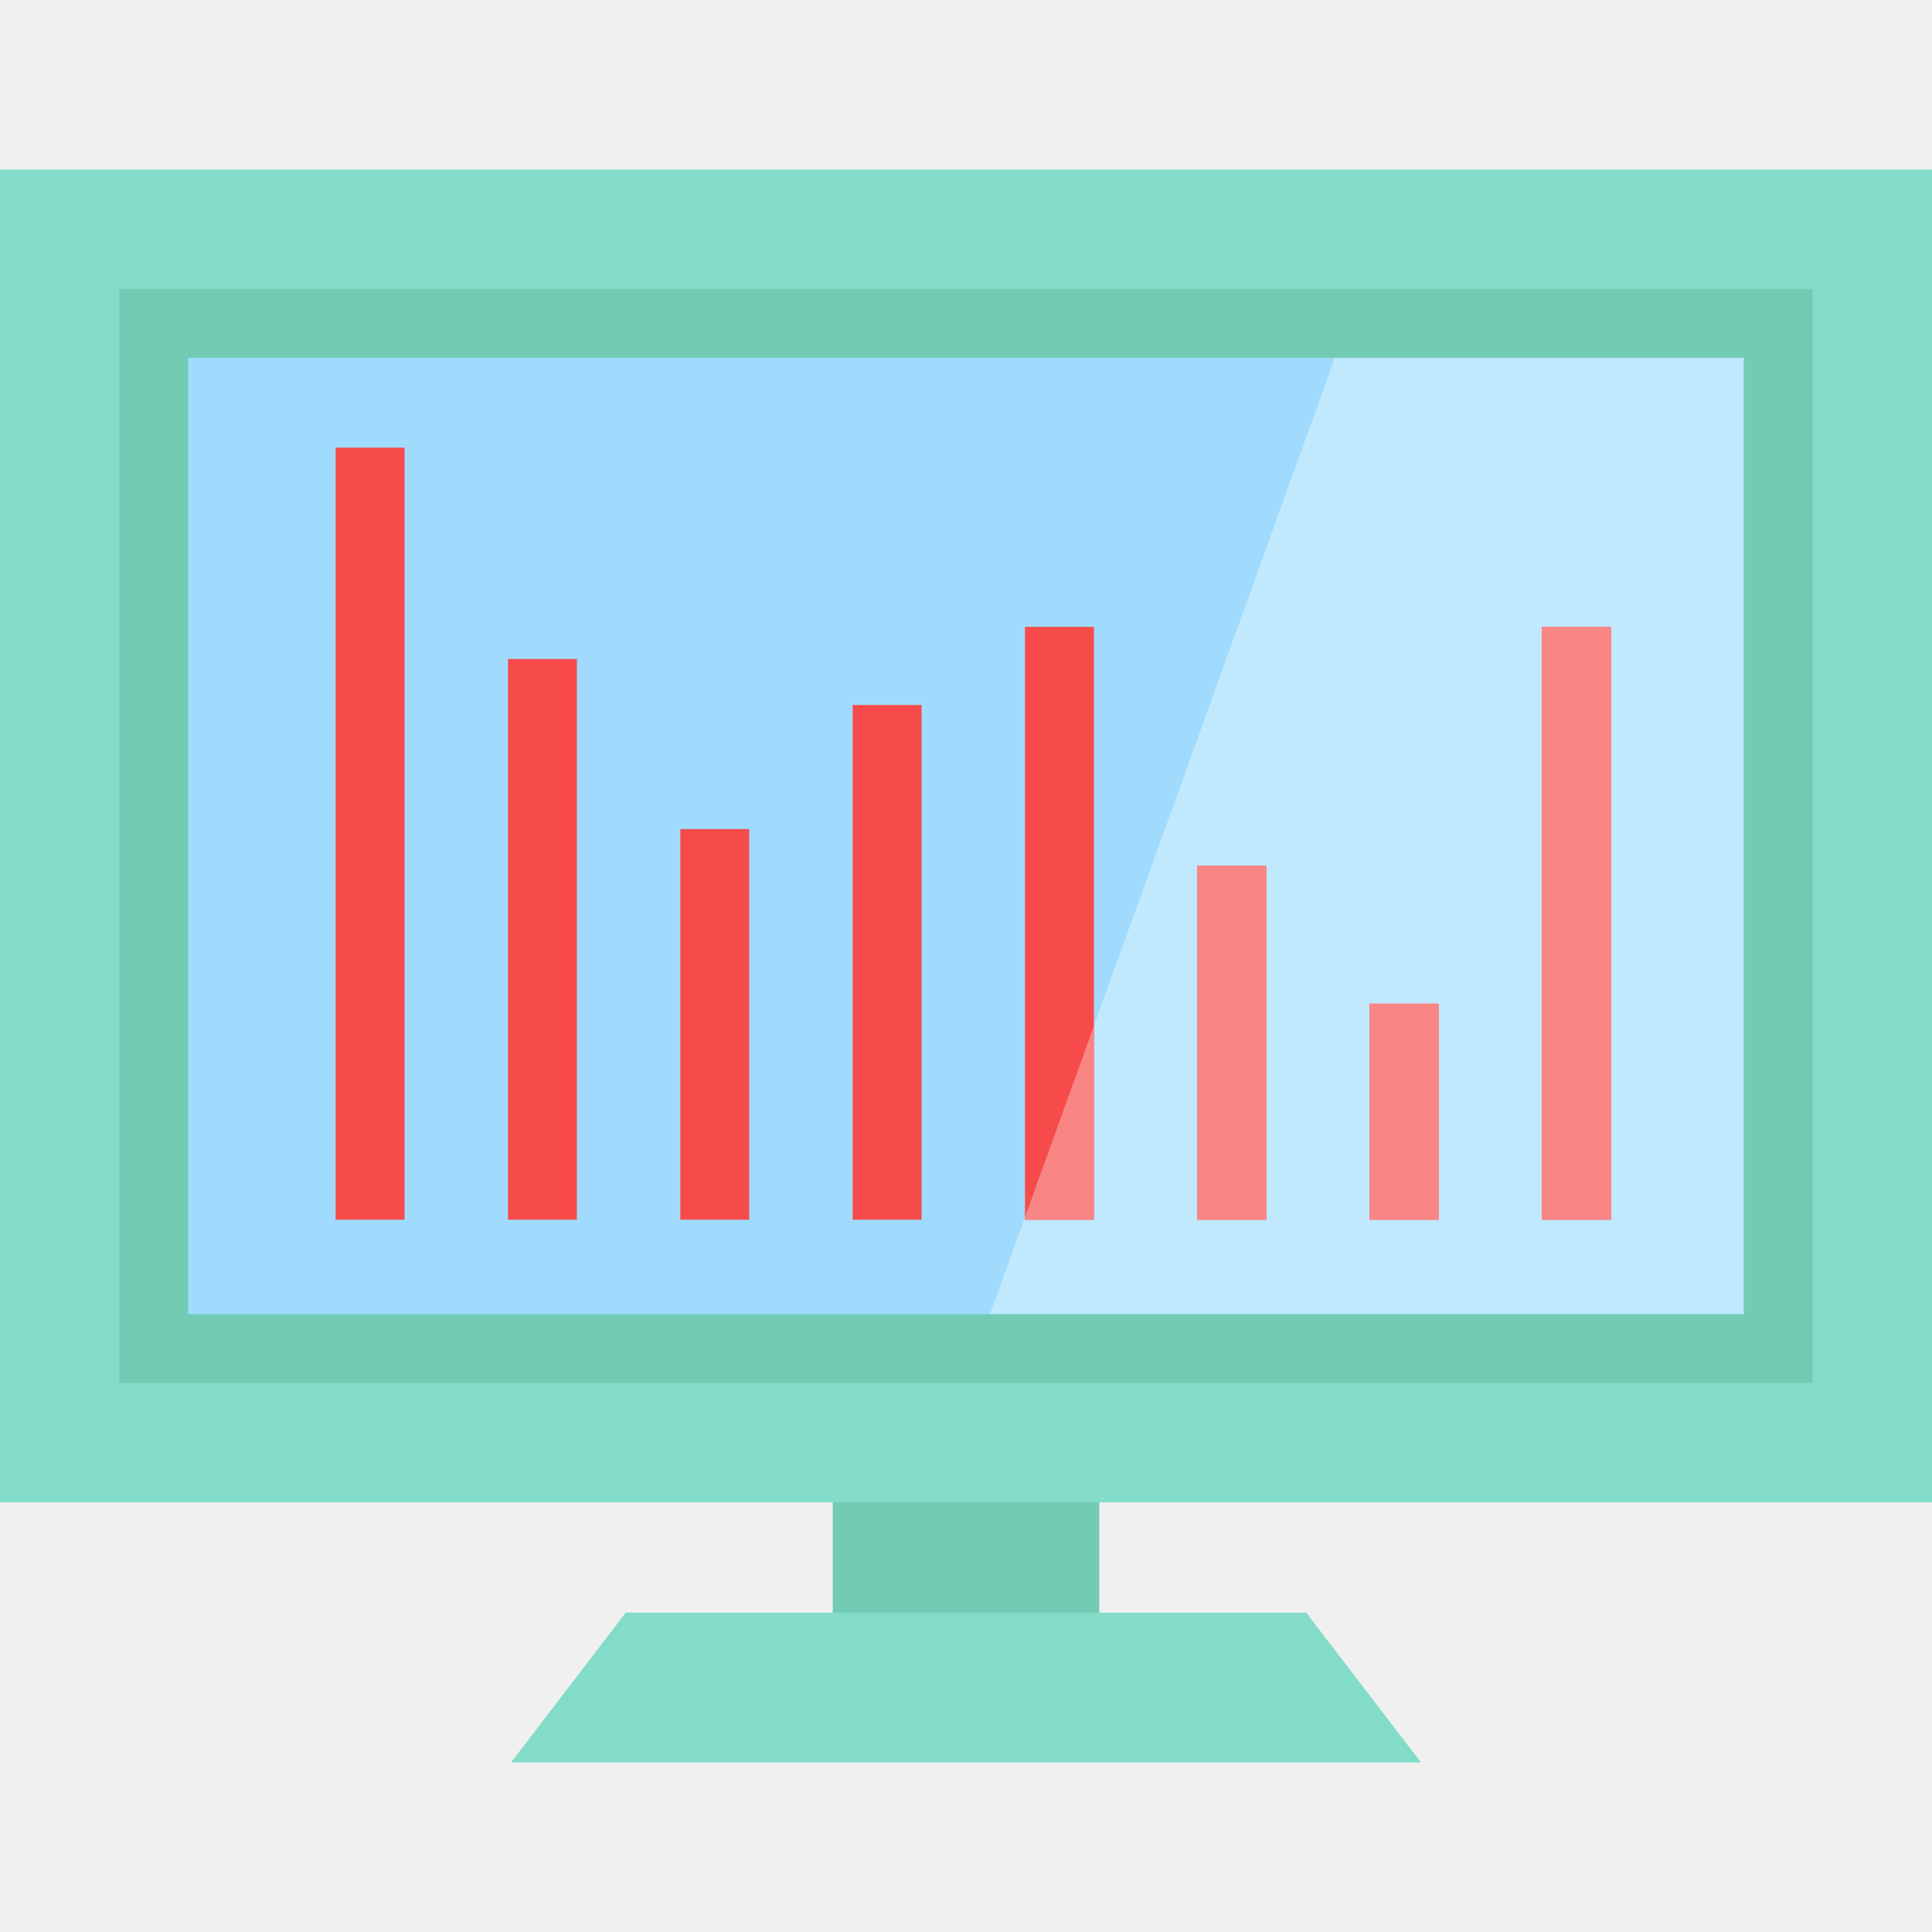
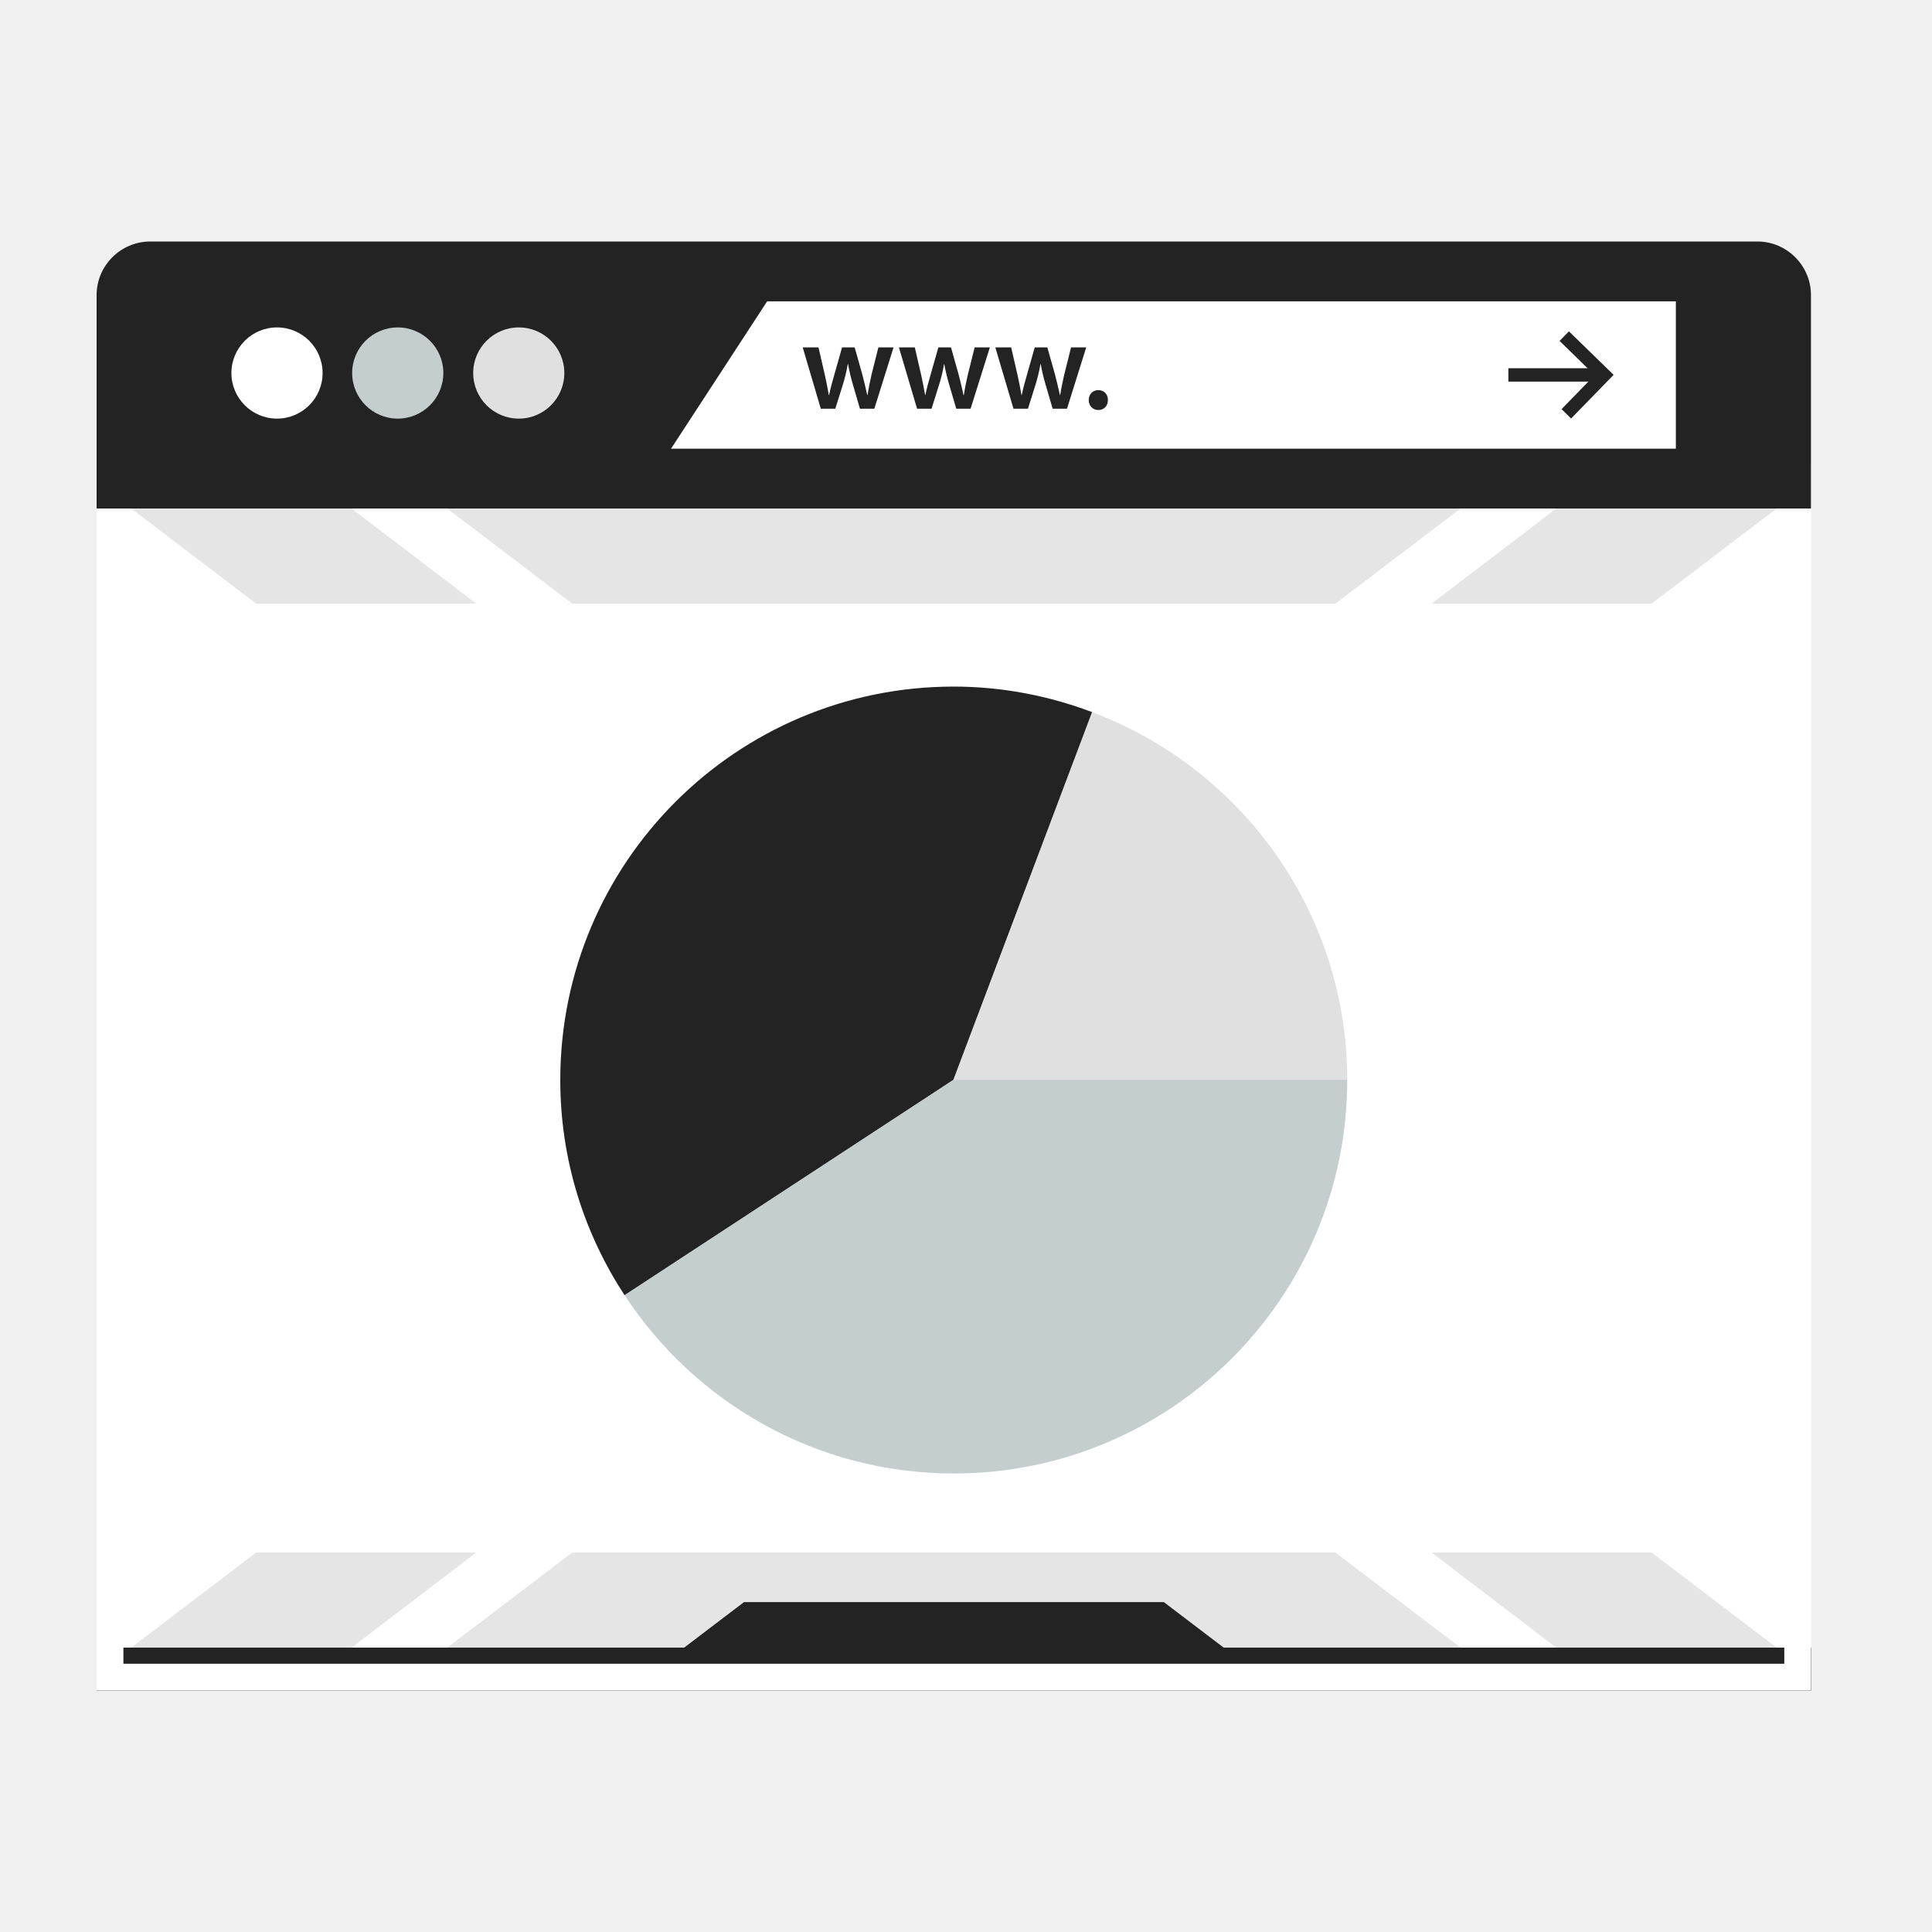
- <svg xmlns="http://www.w3.org/2000/svg" version="1.1" id="Layer_1" viewBox="0 0 512 512" xml:space="preserve">
-   <rect x="220.686" y="366.13" style="fill:#74CBB4;" width="70.639" height="81.065" />
-   <g>
-     <polygon style="fill:#82DCC7;" points="346.161,427.367 165.844,427.367 135.429,467.064 376.576,467.064  " />
-     <rect y="44.936" style="fill:#82DCC7;" width="512" height="353.196" />
-   </g>
-   <rect x="40.764" y="85.705" style="fill:#A0DBFD;" width="430.485" height="271.681" />
-   <polygon style="fill:#C1E9FD;" points="471.248,85.7 471.248,357.381 259.063,357.381 357.057,85.7 " />
-   <path style="fill:#74CBB4;" d="M480.383,366.515H31.629V76.566h448.754V366.515z M49.898,348.246h412.216V94.834H49.898V348.246z" />
-   <g>
-     <rect x="88.944" y="118.625" style="fill:#F64B4A;" width="18.269" height="204.61" />
-     <rect x="134.616" y="174.649" style="fill:#F64B4A;" width="18.269" height="148.586" />
-     <rect x="180.288" y="219.712" style="fill:#F64B4A;" width="18.269" height="103.523" />
-     <rect x="225.96" y="186.828" style="fill:#F64B4A;" width="18.269" height="136.407" />
-     <rect x="271.632" y="166.124" style="fill:#F64B4A;" width="18.269" height="157.111" />
-     <rect x="317.304" y="229.456" style="fill:#F64B4A;" width="18.269" height="93.78" />
-     <rect x="362.976" y="265.993" style="fill:#F64B4A;" width="18.269" height="57.242" />
-     <rect x="408.648" y="166.124" style="fill:#F64B4A;" width="18.269" height="157.111" />
-   </g>
-   <g>
-     <polygon style="fill:#F98585;" points="271.632,322.536 289.901,271.883 289.901,323.23 271.632,323.23  " />
-     <rect x="317.304" y="229.456" style="fill:#F98585;" width="18.269" height="93.78" />
-     <rect x="362.976" y="265.993" style="fill:#F98585;" width="18.269" height="57.242" />
-     <rect x="408.648" y="166.124" style="fill:#F98585;" width="18.269" height="157.111" />
-   </g>
+ <svg xmlns="http://www.w3.org/2000/svg" width="40" height="40" viewBox="0 0 40 40" fill="none">
+   <path d="M37.218 9.868H2.277V34.723H37.218V9.868Z" fill="white" />
+   <path d="M27.649 32.144H11.847L9.256 34.114H30.241L27.649 32.144Z" fill="#E6E5E5" />
+   <path d="M9.858 32.144H5.304L2.713 34.114H7.277L9.858 32.144Z" fill="#E6E5E5" />
+   <path d="M34.195 32.144H29.641L32.223 34.114H36.786L34.195 32.144Z" fill="#E6E5E5" />
+   <path d="M27.649 12.497H11.847L9.256 10.527H30.241L27.649 12.497Z" fill="#E6E5E5" />
+   <path d="M9.858 12.497H5.304L2.713 10.527H7.277L9.858 12.497Z" fill="#E6E5E5" />
+   <path d="M34.195 12.497H29.641L32.223 10.527H36.786L34.195 12.497Z" fill="#E6E5E5" />
+   <path d="M25.76 34.435H13.74L15.404 33.17H24.096L25.76 34.435Z" fill="#232323" />
+   <path d="M37.497 34.113H2V34.998H37.497V34.113Z" fill="#232323" />
+   <path d="M36.786 34.113H32.222H30.241H9.256H7.274H2.711H2V34.998H37.497V34.113H36.786Z" fill="#232323" />
+   <path d="M36.942 10.147V34.446H2.555V10.147H36.942ZM37.497 9.592H2V35H37.497V9.592Z" fill="white" />
+   <path d="M2 10.528V6.11C2 5.499 2.499 5 3.11 5H36.385C36.995 5 37.494 5.499 37.494 6.11V10.528H2Z" fill="#232323" />
+   <path d="M34.697 9.29H13.893L15.883 6.239H34.697V9.29Z" fill="white" />
+   <path d="M5.735 8.667C6.256 8.667 6.679 8.244 6.679 7.723C6.679 7.202 6.256 6.779 5.735 6.779C5.214 6.779 4.791 7.202 4.791 7.723C4.791 8.244 5.214 8.667 5.735 8.667Z" fill="white" />
+   <path d="M8.235 8.667C8.756 8.667 9.179 8.244 9.179 7.723C9.179 7.202 8.756 6.779 8.235 6.779C7.714 6.779 7.291 7.202 7.291 7.723C7.291 8.244 7.714 8.667 8.235 8.667Z" fill="#C5CECF" />
+   <path d="M10.741 8.667C11.262 8.667 11.684 8.244 11.684 7.723C11.684 7.202 11.262 6.779 10.741 6.779C10.219 6.779 9.797 7.202 9.797 7.723C9.797 8.244 10.219 8.667 10.741 8.667Z" fill="#E0E0E0" />
+   <path d="M16.946 7.192L17.079 7.769C17.108 7.904 17.137 8.042 17.16 8.18H17.166C17.192 8.042 17.233 7.901 17.27 7.771L17.434 7.192H17.695L17.854 7.756C17.892 7.905 17.926 8.043 17.956 8.181H17.961C17.982 8.043 18.011 7.905 18.044 7.756L18.186 7.192H18.5L18.102 8.462H17.804L17.654 7.946C17.615 7.813 17.586 7.692 17.558 7.539H17.552C17.526 7.696 17.493 7.821 17.456 7.946L17.294 8.462H16.994L16.619 7.192H16.946Z" fill="#232323" />
+   <path d="M18.94 7.192L19.073 7.769C19.101 7.904 19.131 8.042 19.154 8.18H19.159C19.185 8.042 19.227 7.901 19.263 7.771L19.428 7.192H19.689L19.848 7.756C19.886 7.905 19.92 8.043 19.949 8.181H19.955C19.976 8.043 20.004 7.905 20.038 7.756L20.179 7.192H20.494L20.095 8.462H19.798L19.647 7.946C19.608 7.813 19.579 7.692 19.55 7.539H19.545C19.519 7.696 19.486 7.821 19.449 7.946L19.287 8.462H18.987L18.611 7.192H18.94Z" fill="#232323" />
+   <path d="M20.935 7.192L21.068 7.769C21.097 7.904 21.126 8.042 21.149 8.18H21.154C21.181 8.042 21.222 7.901 21.259 7.771L21.423 7.192H21.684L21.843 7.756C21.881 7.905 21.915 8.043 21.945 8.181H21.95C21.971 8.043 22 7.905 22.034 7.756L22.175 7.192H22.489L22.091 8.462H21.794L21.643 7.946C21.604 7.813 21.575 7.692 21.547 7.539H21.541C21.515 7.696 21.482 7.821 21.445 7.946L21.283 8.462H20.983L20.607 7.192H20.935Z" fill="#232323" />
+   <path d="M22.541 8.283C22.541 8.163 22.624 8.077 22.739 8.077C22.857 8.077 22.938 8.16 22.938 8.283C22.938 8.4 22.86 8.489 22.739 8.489C22.623 8.488 22.541 8.4 22.541 8.283Z" fill="#232323" />
+   <path d="M32.528 8.665L32.33 8.471L33.016 7.767L32.289 7.058L32.483 6.86L33.408 7.761L32.528 8.665Z" fill="#232323" />
+   <path d="M33.06 7.624H31.229V7.901H33.06V7.624Z" fill="#232323" />
+   <path d="M22.61 14.743C21.718 14.407 20.755 14.215 19.745 14.215C15.246 14.215 11.6 17.862 11.6 22.36C11.6 24.006 12.091 25.534 12.931 26.815L19.738 22.357L22.61 14.743Z" fill="#232323" />
+   <path d="M19.747 30.507C24.246 30.507 27.893 26.86 27.893 22.361C27.893 22.361 27.893 22.359 27.893 22.358H19.739L12.932 26.816C14.387 29.037 16.893 30.507 19.747 30.507Z" fill="#91A2A4" fill-opacity="0.52" />
+   <path d="M27.894 22.359C27.892 18.871 25.695 15.904 22.612 14.744L19.74 22.359H27.894Z" fill="#403D3D" fill-opacity="0.16" />
</svg>
